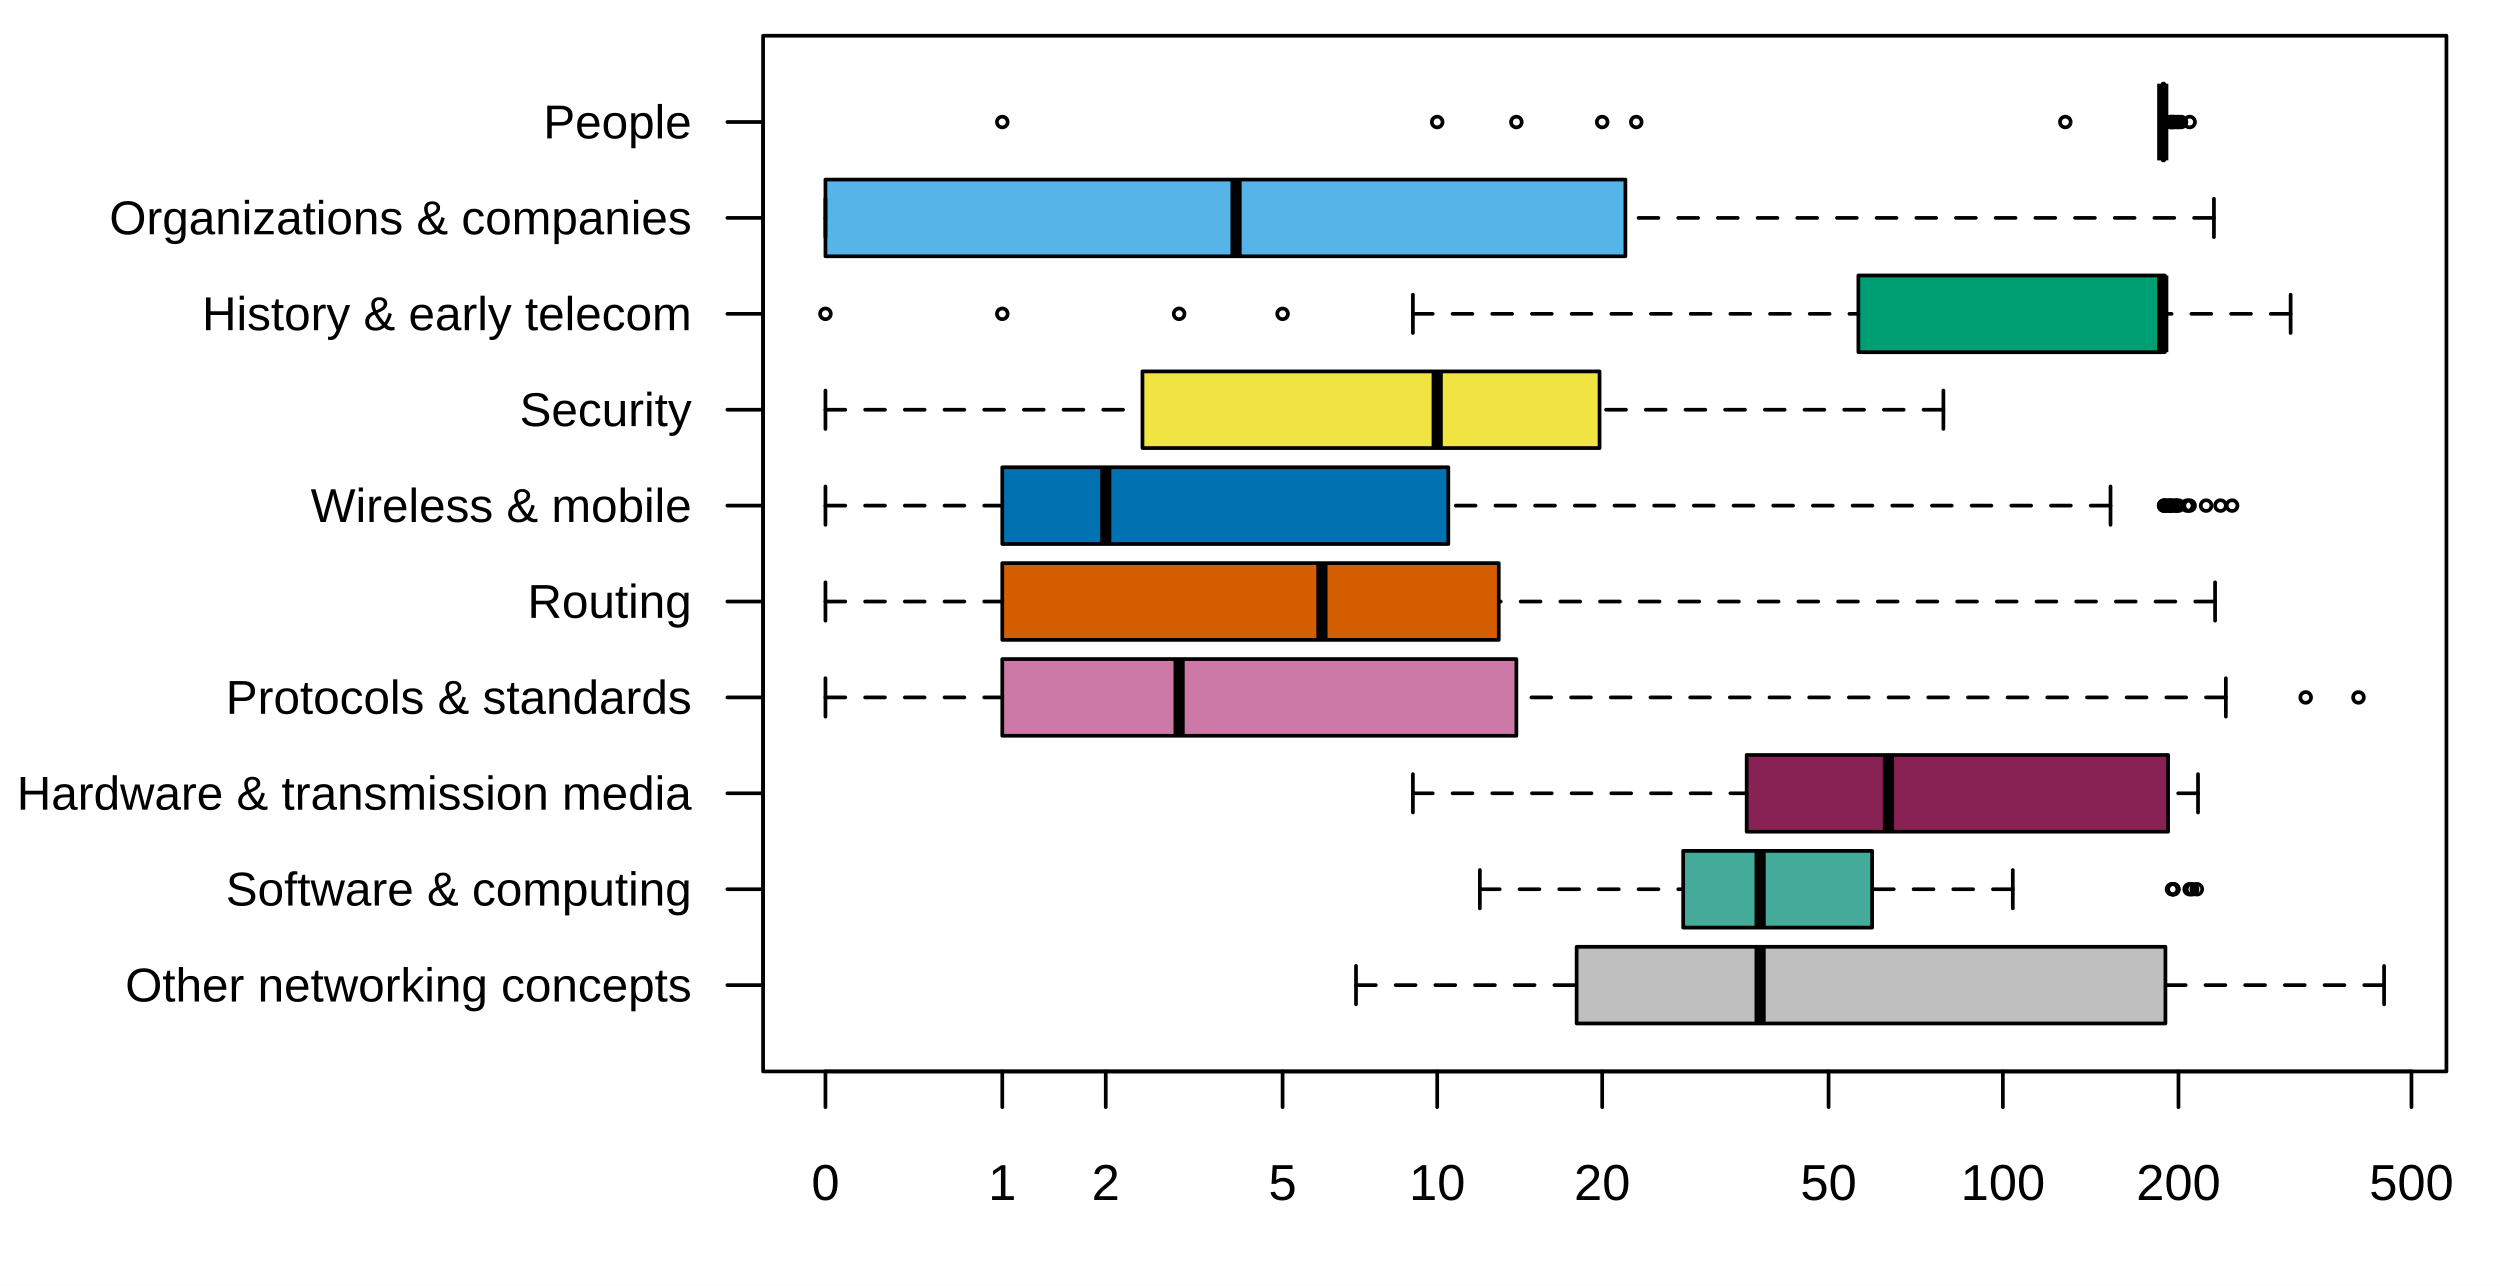
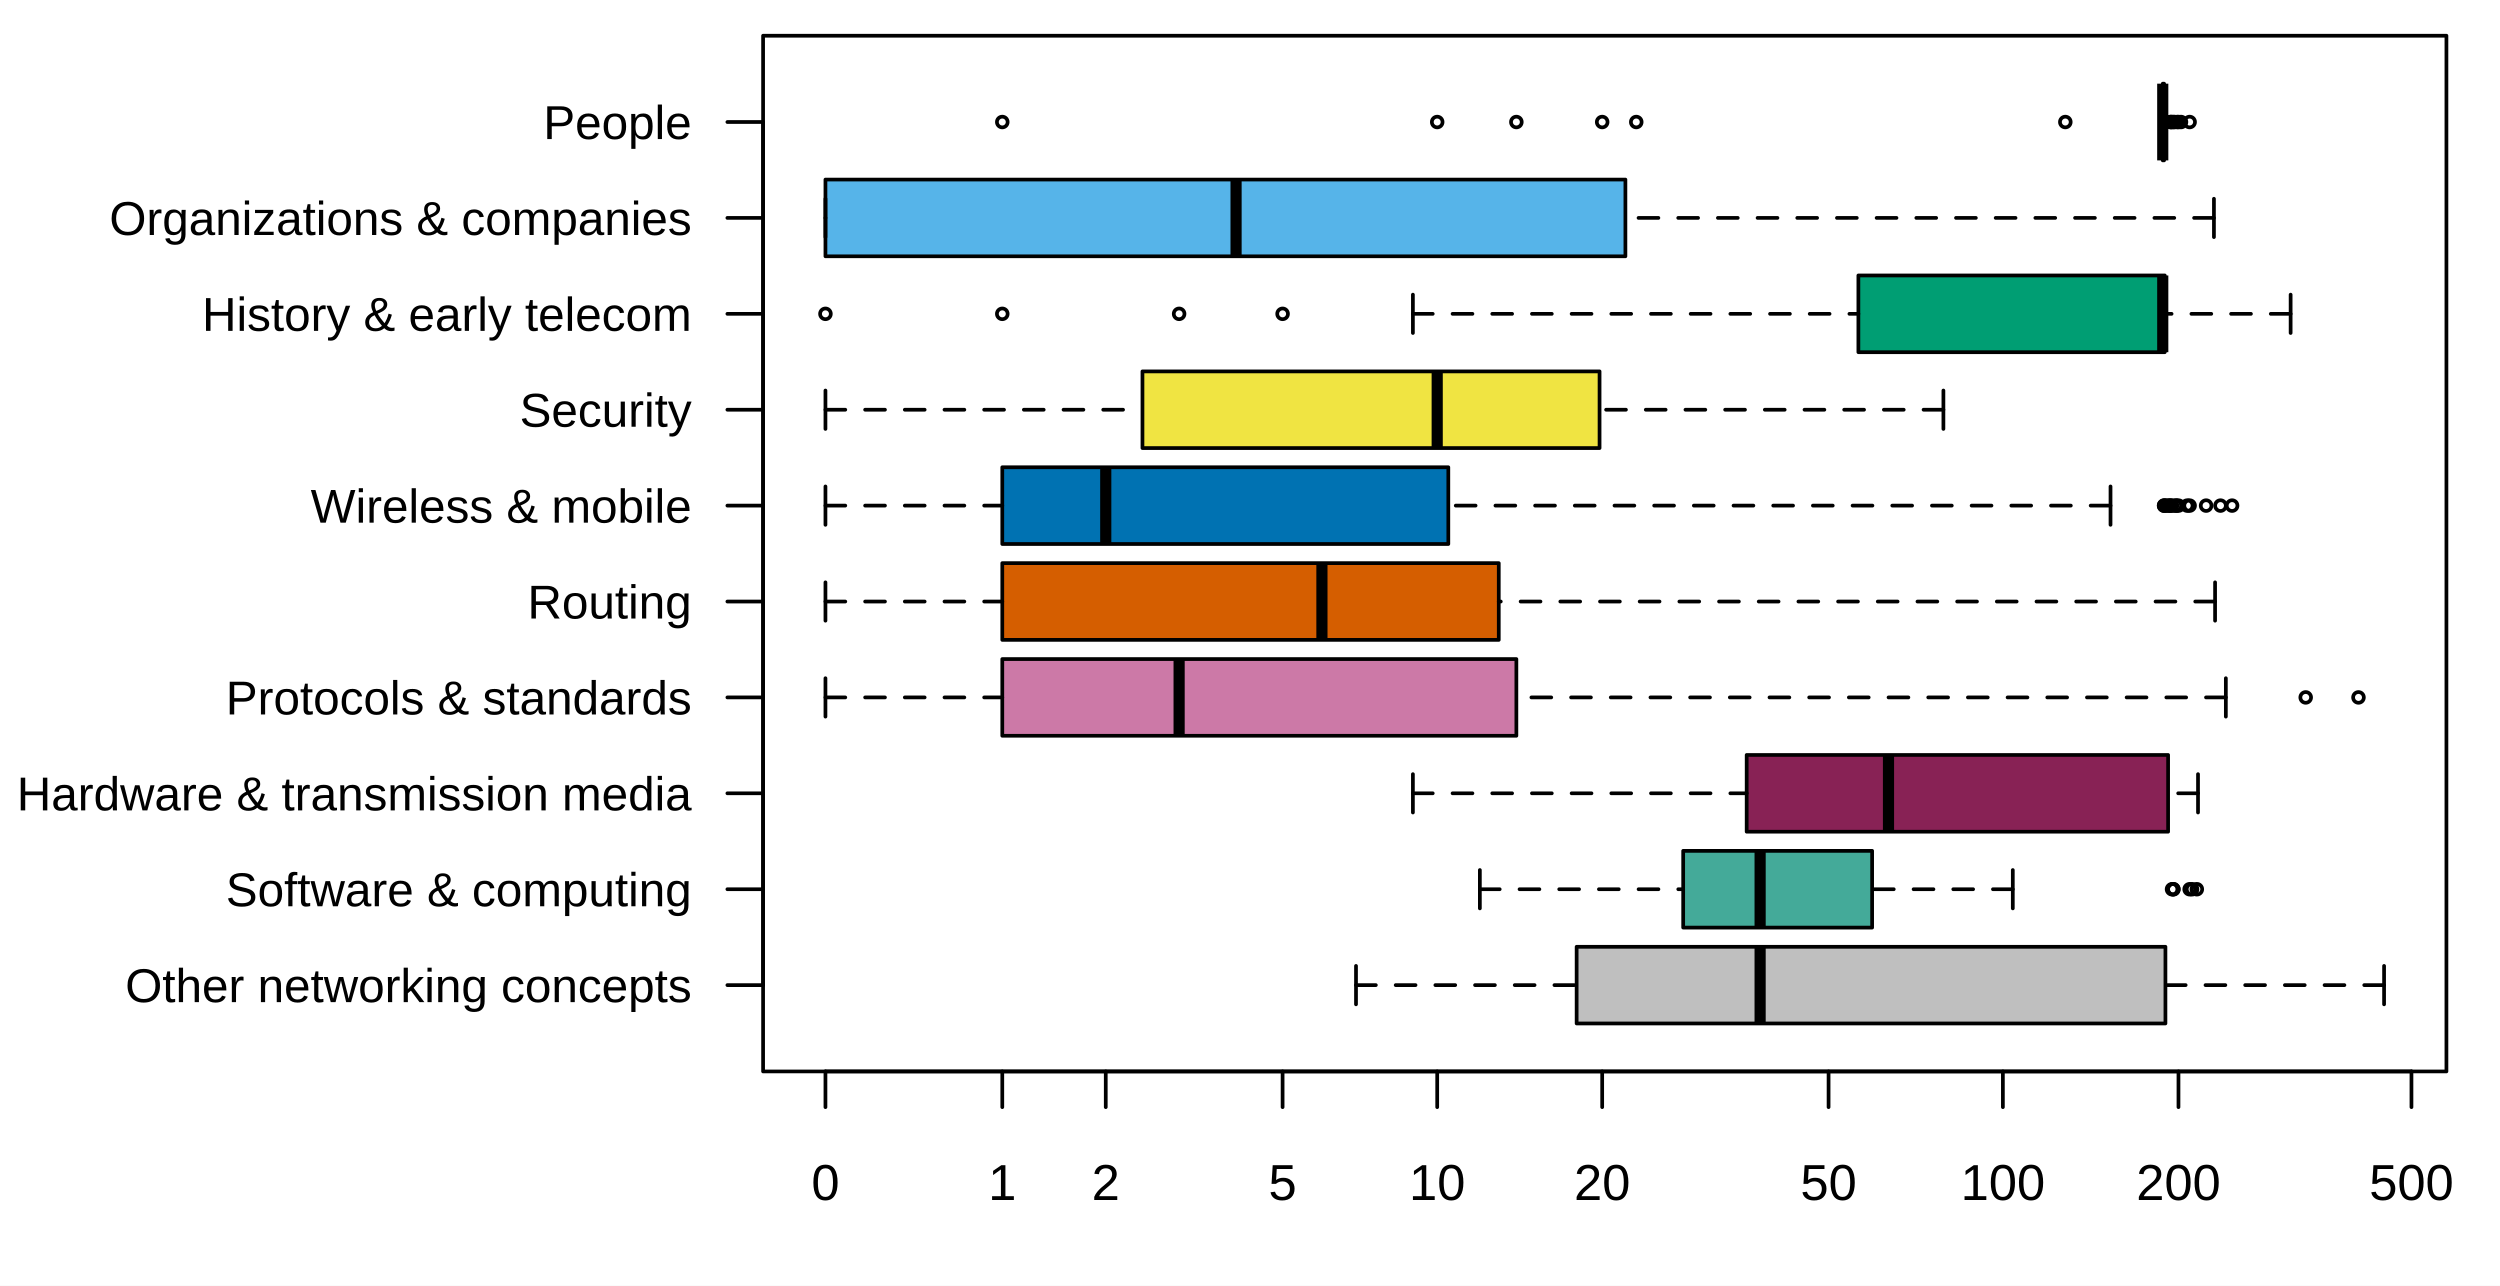
<svg xmlns="http://www.w3.org/2000/svg" width="504.00pt" height="259.20pt" viewBox="0 0 504.00 259.20">
  <g class="svglite">
    <defs>
      <style type="text/css">
    .svglite line, .svglite polyline, .svglite polygon, .svglite path, .svglite rect, .svglite circle {
      fill: none;
      stroke: #000000;
      stroke-linecap: round;
      stroke-linejoin: round;
      stroke-miterlimit: 10.00;
    }
    .svglite text {
      white-space: pre;
    }
    .svglite g.glyphgroup path {
      fill: inherit;
      stroke: none;
    }
  </style>
    </defs>
    <rect width="100%" height="100%" style="stroke: none; fill: #FFFFFF;" />
    <defs>
      <clipPath id="cpMC4wMHw1MDQuMDB8MC4wMHwyNTkuMjA=">
        <rect x="0.00" y="0.00" width="504.00" height="259.20" />
      </clipPath>
    </defs>
    <g clip-path="url(#cpMC4wMHw1MDQuMDB8MC4wMHwyNTkuMjA=)">
</g>
    <defs>
      <clipPath id="cpMTUzLjg0fDQ5My4yMHw3LjIwfDIxNi4wMA==">
        <rect x="153.84" y="7.20" width="339.36" height="208.80" />
      </clipPath>
    </defs>
    <g clip-path="url(#cpMTUzLjg0fDQ5My4yMHw3LjIwfDIxNi4wMA==)">
      <polygon points="317.85,206.33 317.85,190.87 436.55,190.87 436.55,206.33 " style="stroke-width: 0.75; stroke: none; fill: #BFBFBF;" />
      <line x1="354.84" y1="206.33" x2="354.84" y2="190.87" style="stroke-width: 2.25; stroke-linecap: butt;" />
      <line x1="273.37" y1="198.60" x2="317.85" y2="198.60" style="stroke-width: 0.75; stroke-dasharray: 4.00,4.00;" />
      <line x1="480.63" y1="198.60" x2="436.55" y2="198.60" style="stroke-width: 0.75; stroke-dasharray: 4.00,4.00;" />
      <line x1="273.37" y1="202.47" x2="273.37" y2="194.73" style="stroke-width: 0.75;" />
      <line x1="480.63" y1="202.47" x2="480.63" y2="194.73" style="stroke-width: 0.75;" />
      <polygon points="317.85,206.33 317.85,190.87 436.55,190.87 436.55,206.33 " style="stroke-width: 0.75;" />
      <polygon points="339.33,187.00 339.33,171.53 377.42,171.53 377.42,187.00 " style="stroke-width: 0.75; stroke: none; fill: #44AA99;" />
      <line x1="354.84" y1="187.00" x2="354.84" y2="171.53" style="stroke-width: 2.25; stroke-linecap: butt;" />
      <line x1="298.34" y1="179.27" x2="339.33" y2="179.27" style="stroke-width: 0.75; stroke-dasharray: 4.00,4.00;" />
      <line x1="405.78" y1="179.27" x2="377.42" y2="179.27" style="stroke-width: 0.75; stroke-dasharray: 4.00,4.00;" />
      <line x1="298.34" y1="183.13" x2="298.34" y2="175.40" style="stroke-width: 0.75;" />
      <line x1="405.78" y1="183.13" x2="405.78" y2="175.40" style="stroke-width: 0.75;" />
      <polygon points="339.33,187.00 339.33,171.53 377.42,171.53 377.42,187.00 " style="stroke-width: 0.75;" />
      <circle cx="441.92" cy="179.27" r="1.08" style="stroke-width: 0.75;" />
      <circle cx="437.88" cy="179.27" r="1.08" style="stroke-width: 0.75;" />
      <circle cx="442.88" cy="179.27" r="1.08" style="stroke-width: 0.75;" />
      <circle cx="438.15" cy="179.27" r="1.08" style="stroke-width: 0.75;" />
      <circle cx="441.43" cy="179.27" r="1.08" style="stroke-width: 0.75;" />
      <circle cx="438.15" cy="179.27" r="1.08" style="stroke-width: 0.75;" />
      <polygon points="352.13,167.67 352.13,152.20 437.09,152.20 437.09,167.67 " style="stroke-width: 0.75; stroke: none; fill: #882255;" />
      <line x1="380.72" y1="167.67" x2="380.72" y2="152.20" style="stroke-width: 2.25; stroke-linecap: butt;" />
      <line x1="284.84" y1="159.93" x2="352.13" y2="159.93" style="stroke-width: 0.75; stroke-dasharray: 4.00,4.00;" />
      <line x1="443.12" y1="159.93" x2="437.09" y2="159.93" style="stroke-width: 0.75; stroke-dasharray: 4.00,4.00;" />
      <line x1="284.84" y1="163.80" x2="284.84" y2="156.07" style="stroke-width: 0.75;" />
      <line x1="443.12" y1="163.80" x2="443.12" y2="156.07" style="stroke-width: 0.75;" />
      <polygon points="352.13,167.67 352.13,152.20 437.09,152.20 437.09,167.67 " style="stroke-width: 0.75;" />
      <polygon points="202.06,148.33 202.06,132.87 305.70,132.87 305.70,148.33 " style="stroke-width: 0.75; stroke: none; fill: #CC79A7;" />
      <line x1="237.71" y1="148.33" x2="237.71" y2="132.87" style="stroke-width: 2.25; stroke-linecap: butt;" />
      <line x1="166.41" y1="140.60" x2="202.06" y2="140.60" style="stroke-width: 0.75; stroke-dasharray: 4.00,4.00;" />
      <line x1="448.73" y1="140.60" x2="305.70" y2="140.60" style="stroke-width: 0.75; stroke-dasharray: 4.00,4.00;" />
      <line x1="166.41" y1="144.47" x2="166.41" y2="136.73" style="stroke-width: 0.75;" />
      <line x1="448.73" y1="144.47" x2="448.73" y2="136.73" style="stroke-width: 0.75;" />
      <polygon points="202.06,148.33 202.06,132.87 305.70,132.87 305.70,148.33 " style="stroke-width: 0.75;" />
      <circle cx="475.47" cy="140.60" r="1.08" style="stroke-width: 0.75;" />
      <circle cx="464.83" cy="140.60" r="1.08" style="stroke-width: 0.75;" />
      <polygon points="202.06,129.00 202.06,113.53 302.15,113.53 302.15,129.00 " style="stroke-width: 0.75; stroke: none; fill: #D55E00;" />
      <line x1="266.50" y1="129.00" x2="266.50" y2="113.53" style="stroke-width: 2.25; stroke-linecap: butt;" />
      <line x1="166.41" y1="121.27" x2="202.06" y2="121.27" style="stroke-width: 0.75; stroke-dasharray: 4.00,4.00;" />
      <line x1="446.56" y1="121.27" x2="302.15" y2="121.27" style="stroke-width: 0.75; stroke-dasharray: 4.00,4.00;" />
      <line x1="166.41" y1="125.13" x2="166.41" y2="117.40" style="stroke-width: 0.75;" />
      <line x1="446.56" y1="125.13" x2="446.56" y2="117.40" style="stroke-width: 0.75;" />
      <polygon points="202.06,129.00 202.06,113.53 302.15,113.53 302.15,129.00 " style="stroke-width: 0.75;" />
      <polygon points="202.06,109.67 202.06,94.20 291.98,94.20 291.98,109.67 " style="stroke-width: 0.75; stroke: none; fill: #0072B2;" />
      <line x1="222.92" y1="109.67" x2="222.92" y2="94.20" style="stroke-width: 2.25; stroke-linecap: butt;" />
      <line x1="166.41" y1="101.93" x2="202.06" y2="101.93" style="stroke-width: 0.75; stroke-dasharray: 4.00,4.00;" />
      <line x1="425.48" y1="101.93" x2="291.98" y2="101.93" style="stroke-width: 0.75; stroke-dasharray: 4.00,4.00;" />
      <line x1="166.41" y1="105.80" x2="166.41" y2="98.07" style="stroke-width: 0.75;" />
      <line x1="425.48" y1="105.80" x2="425.48" y2="98.07" style="stroke-width: 0.75;" />
      <polygon points="202.06,109.67 202.06,94.20 291.98,94.20 291.98,109.67 " style="stroke-width: 0.75;" />
      <circle cx="447.65" cy="101.93" r="1.08" style="stroke-width: 0.75;" />
      <circle cx="444.75" cy="101.93" r="1.08" style="stroke-width: 0.75;" />
      <circle cx="438.66" cy="101.93" r="1.08" style="stroke-width: 0.75;" />
      <circle cx="441.43" cy="101.93" r="1.08" style="stroke-width: 0.75;" />
      <circle cx="439.18" cy="101.93" r="1.08" style="stroke-width: 0.75;" />
      <circle cx="437.88" cy="101.93" r="1.08" style="stroke-width: 0.75;" />
      <circle cx="438.66" cy="101.93" r="1.08" style="stroke-width: 0.75;" />
      <circle cx="440.94" cy="101.93" r="1.08" style="stroke-width: 0.75;" />
      <circle cx="436.28" cy="101.93" r="1.08" style="stroke-width: 0.75;" />
      <circle cx="437.09" cy="101.93" r="1.08" style="stroke-width: 0.75;" />
      <circle cx="436.28" cy="101.93" r="1.08" style="stroke-width: 0.75;" />
      <circle cx="436.55" cy="101.93" r="1.08" style="stroke-width: 0.75;" />
      <circle cx="437.36" cy="101.93" r="1.08" style="stroke-width: 0.75;" />
      <circle cx="437.62" cy="101.93" r="1.08" style="stroke-width: 0.75;" />
      <circle cx="449.99" cy="101.93" r="1.08" style="stroke-width: 0.75;" />
      <polygon points="230.32,90.33 230.32,74.87 322.47,74.87 322.47,90.33 " style="stroke-width: 0.75; stroke: none; fill: #F0E442;" />
      <line x1="289.74" y1="90.33" x2="289.74" y2="74.87" style="stroke-width: 2.25; stroke-linecap: butt;" />
      <line x1="166.41" y1="82.60" x2="230.32" y2="82.60" style="stroke-width: 0.75; stroke-dasharray: 4.00,4.00;" />
      <line x1="391.79" y1="82.60" x2="322.47" y2="82.60" style="stroke-width: 0.75; stroke-dasharray: 4.00,4.00;" />
      <line x1="166.41" y1="86.47" x2="166.41" y2="78.73" style="stroke-width: 0.75;" />
      <line x1="391.79" y1="86.47" x2="391.79" y2="78.73" style="stroke-width: 0.75;" />
      <polygon points="230.32,90.33 230.32,74.87 322.47,74.87 322.47,90.33 " style="stroke-width: 0.75;" />
      <polygon points="374.65,71.00 374.65,55.53 436.42,55.53 436.42,71.00 " style="stroke-width: 0.75; stroke: none; fill: #009E73;" />
      <line x1="436.01" y1="71.00" x2="436.01" y2="55.53" style="stroke-width: 2.25; stroke-linecap: butt;" />
      <line x1="284.84" y1="63.27" x2="374.65" y2="63.27" style="stroke-width: 0.75; stroke-dasharray: 4.00,4.00;" />
      <line x1="461.79" y1="63.27" x2="436.42" y2="63.27" style="stroke-width: 0.75; stroke-dasharray: 4.00,4.00;" />
      <line x1="284.84" y1="67.13" x2="284.84" y2="59.40" style="stroke-width: 0.75;" />
      <line x1="461.79" y1="67.13" x2="461.79" y2="59.40" style="stroke-width: 0.75;" />
      <polygon points="374.65,71.00 374.65,55.53 436.42,55.53 436.42,71.00 " style="stroke-width: 0.75;" />
      <circle cx="258.57" cy="63.27" r="1.08" style="stroke-width: 0.75;" />
      <circle cx="166.41" cy="63.27" r="1.08" style="stroke-width: 0.75;" />
      <circle cx="202.06" cy="63.27" r="1.08" style="stroke-width: 0.75;" />
      <circle cx="237.71" cy="63.27" r="1.08" style="stroke-width: 0.75;" />
      <polygon points="166.41,51.67 166.41,36.20 327.68,36.20 327.68,51.67 " style="stroke-width: 0.75; stroke: none; fill: #56B4E9;" />
      <line x1="249.19" y1="51.67" x2="249.19" y2="36.20" style="stroke-width: 2.25; stroke-linecap: butt;" />
      <line x1="166.41" y1="43.93" x2="166.41" y2="43.93" style="stroke-width: 0.75; stroke-dasharray: 4.00,4.00;" />
      <line x1="446.33" y1="43.93" x2="327.68" y2="43.93" style="stroke-width: 0.75; stroke-dasharray: 4.00,4.00;" />
      <line x1="166.41" y1="47.80" x2="166.41" y2="40.07" style="stroke-width: 0.75;" />
      <line x1="446.33" y1="47.80" x2="446.33" y2="40.07" style="stroke-width: 0.75;" />
      <polygon points="166.41,51.67 166.41,36.20 327.68,36.20 327.68,51.67 " style="stroke-width: 0.75;" />
      <polygon points="436.01,32.33 436.01,16.87 436.28,16.87 436.28,32.33 " style="stroke-width: 0.75; stroke: none; fill: #E69F00;" />
      <line x1="436.01" y1="32.33" x2="436.01" y2="16.87" style="stroke-width: 2.25; stroke-linecap: butt;" />
      <line x1="436.01" y1="24.60" x2="436.01" y2="24.60" style="stroke-width: 0.75; stroke-dasharray: 4.00,4.00;" />
      <line x1="436.55" y1="24.60" x2="436.28" y2="24.60" style="stroke-width: 0.75; stroke-dasharray: 4.00,4.00;" />
      <line x1="436.01" y1="28.47" x2="436.01" y2="20.73" style="stroke-width: 0.75;" />
      <line x1="436.55" y1="28.47" x2="436.55" y2="20.73" style="stroke-width: 0.75;" />
      <polygon points="436.01,32.33 436.01,16.87 436.28,16.87 436.28,32.33 " style="stroke-width: 0.75;" />
      <circle cx="202.06" cy="24.60" r="1.08" style="stroke-width: 0.75;" />
      <circle cx="305.70" cy="24.60" r="1.08" style="stroke-width: 0.75;" />
      <circle cx="439.69" cy="24.60" r="1.08" style="stroke-width: 0.75;" />
      <circle cx="438.15" cy="24.60" r="1.08" style="stroke-width: 0.75;" />
      <circle cx="439.18" cy="24.60" r="1.08" style="stroke-width: 0.75;" />
      <circle cx="416.37" cy="24.60" r="1.08" style="stroke-width: 0.75;" />
      <circle cx="436.82" cy="24.60" r="1.08" style="stroke-width: 0.75;" />
      <circle cx="323.00" cy="24.60" r="1.08" style="stroke-width: 0.75;" />
      <circle cx="329.87" cy="24.60" r="1.08" style="stroke-width: 0.75;" />
      <circle cx="437.88" cy="24.60" r="1.08" style="stroke-width: 0.75;" />
      <circle cx="437.62" cy="24.60" r="1.08" style="stroke-width: 0.75;" />
      <circle cx="438.41" cy="24.60" r="1.08" style="stroke-width: 0.75;" />
      <circle cx="289.74" cy="24.60" r="1.08" style="stroke-width: 0.75;" />
      <circle cx="438.92" cy="24.60" r="1.08" style="stroke-width: 0.75;" />
      <circle cx="441.43" cy="24.60" r="1.08" style="stroke-width: 0.75;" />
      <circle cx="437.62" cy="24.60" r="1.08" style="stroke-width: 0.75;" />
    </g>
    <g clip-path="url(#cpMC4wMHw1MDQuMDB8MC4wMHwyNTkuMjA=)">
      <line x1="153.84" y1="198.60" x2="153.84" y2="24.60" style="stroke-width: 0.75;" />
      <line x1="153.84" y1="198.60" x2="146.64" y2="198.60" style="stroke-width: 0.75;" />
      <line x1="153.84" y1="179.27" x2="146.64" y2="179.27" style="stroke-width: 0.75;" />
      <line x1="153.84" y1="159.93" x2="146.64" y2="159.93" style="stroke-width: 0.75;" />
      <line x1="153.84" y1="140.60" x2="146.64" y2="140.60" style="stroke-width: 0.75;" />
      <line x1="153.84" y1="121.27" x2="146.64" y2="121.27" style="stroke-width: 0.75;" />
      <line x1="153.84" y1="101.93" x2="146.64" y2="101.93" style="stroke-width: 0.75;" />
      <line x1="153.84" y1="82.60" x2="146.64" y2="82.60" style="stroke-width: 0.75;" />
      <line x1="153.84" y1="63.27" x2="146.64" y2="63.27" style="stroke-width: 0.75;" />
      <line x1="153.84" y1="43.93" x2="146.64" y2="43.93" style="stroke-width: 0.75;" />
      <line x1="153.84" y1="24.60" x2="146.64" y2="24.60" style="stroke-width: 0.75;" />
-       <text x="139.44" y="201.90" text-anchor="end" style="font-size: 9.60px; font-family: &quot;Liberation Sans&quot;;" textLength="114.05px" lengthAdjust="spacingAndGlyphs">Other networking concepts</text>
-       <text x="139.44" y="182.56" text-anchor="end" style="font-size: 9.60px; font-family: &quot;Liberation Sans&quot;;" textLength="93.81px" lengthAdjust="spacingAndGlyphs">Software &amp; computing</text>
-       <text x="139.44" y="163.23" text-anchor="end" style="font-size: 9.60px; font-family: &quot;Liberation Sans&quot;;" textLength="135.84px" lengthAdjust="spacingAndGlyphs">Hardware &amp; transmission media</text>
-       <text x="139.44" y="143.90" text-anchor="end" style="font-size: 9.60px; font-family: &quot;Liberation Sans&quot;;" textLength="93.81px" lengthAdjust="spacingAndGlyphs">Protocols &amp; standards</text>
-       <text x="139.44" y="124.56" text-anchor="end" style="font-size: 9.60px; font-family: &quot;Liberation Sans&quot;;" textLength="33.03px" lengthAdjust="spacingAndGlyphs">Routing</text>
-       <text x="139.44" y="105.23" text-anchor="end" style="font-size: 9.60px; font-family: &quot;Liberation Sans&quot;;" textLength="76.72px" lengthAdjust="spacingAndGlyphs">Wireless &amp; mobile</text>
-       <text x="139.44" y="85.90" text-anchor="end" style="font-size: 9.60px; font-family: &quot;Liberation Sans&quot;;" textLength="34.64px" lengthAdjust="spacingAndGlyphs">Security</text>
-       <text x="139.44" y="66.56" text-anchor="end" style="font-size: 9.60px; font-family: &quot;Liberation Sans&quot;;" textLength="98.58px" lengthAdjust="spacingAndGlyphs">History &amp; early telecom</text>
-       <text x="139.44" y="47.23" text-anchor="end" style="font-size: 9.60px; font-family: &quot;Liberation Sans&quot;;" textLength="117.23px" lengthAdjust="spacingAndGlyphs">Organizations &amp; companies</text>
-       <text x="139.44" y="27.90" text-anchor="end" style="font-size: 9.60px; font-family: &quot;Liberation Sans&quot;;" textLength="29.84px" lengthAdjust="spacingAndGlyphs">People</text>
-       <text x="323.52" y="270.72" text-anchor="middle" style="font-size: 12.00px; font-family: &quot;Liberation Sans&quot;;" textLength="51.36px" lengthAdjust="spacingAndGlyphs">In-degree</text>
+       <text x="139.44" y="202.03" text-anchor="end" style="font-size: 9.60px; font-family: &quot;Arial&quot;;" textLength="114.05px" lengthAdjust="spacingAndGlyphs">Other networking concepts</text>
+       <text x="139.44" y="182.70" text-anchor="end" style="font-size: 9.60px; font-family: &quot;Arial&quot;;" textLength="93.81px" lengthAdjust="spacingAndGlyphs">Software &amp; computing</text>
+       <text x="139.44" y="163.37" text-anchor="end" style="font-size: 9.60px; font-family: &quot;Arial&quot;;" textLength="135.84px" lengthAdjust="spacingAndGlyphs">Hardware &amp; transmission media</text>
+       <text x="139.44" y="144.03" text-anchor="end" style="font-size: 9.60px; font-family: &quot;Arial&quot;;" textLength="93.81px" lengthAdjust="spacingAndGlyphs">Protocols &amp; standards</text>
+       <text x="139.44" y="124.70" text-anchor="end" style="font-size: 9.60px; font-family: &quot;Arial&quot;;" textLength="33.03px" lengthAdjust="spacingAndGlyphs">Routing</text>
+       <text x="139.44" y="105.37" text-anchor="end" style="font-size: 9.60px; font-family: &quot;Arial&quot;;" textLength="76.72px" lengthAdjust="spacingAndGlyphs">Wireless &amp; mobile</text>
+       <text x="139.44" y="86.03" text-anchor="end" style="font-size: 9.60px; font-family: &quot;Arial&quot;;" textLength="34.64px" lengthAdjust="spacingAndGlyphs">Security</text>
+       <text x="139.44" y="66.70" text-anchor="end" style="font-size: 9.60px; font-family: &quot;Arial&quot;;" textLength="98.58px" lengthAdjust="spacingAndGlyphs">History &amp; early telecom</text>
+       <text x="139.44" y="47.37" text-anchor="end" style="font-size: 9.60px; font-family: &quot;Arial&quot;;" textLength="117.23px" lengthAdjust="spacingAndGlyphs">Organizations &amp; companies</text>
+       <text x="139.44" y="28.03" text-anchor="end" style="font-size: 9.60px; font-family: &quot;Arial&quot;;" textLength="29.84px" lengthAdjust="spacingAndGlyphs">People</text>
+       <text x="323.52" y="270.72" text-anchor="middle" style="font-size: 12.00px; font-family: &quot;Arial&quot;;" textLength="51.36px" lengthAdjust="spacingAndGlyphs">In-degree</text>
      <polygon points="153.84,216.00 493.20,216.00 493.20,7.20 153.84,7.20 " style="stroke-width: 0.75;" />
      <line x1="166.41" y1="216.00" x2="486.15" y2="216.00" style="stroke-width: 0.75;" />
      <line x1="166.41" y1="216.00" x2="166.41" y2="223.20" style="stroke-width: 0.75;" />
      <line x1="202.06" y1="216.00" x2="202.06" y2="223.20" style="stroke-width: 0.75;" />
      <line x1="222.92" y1="216.00" x2="222.92" y2="223.20" style="stroke-width: 0.75;" />
      <line x1="258.57" y1="216.00" x2="258.57" y2="223.20" style="stroke-width: 0.75;" />
      <line x1="289.74" y1="216.00" x2="289.74" y2="223.20" style="stroke-width: 0.75;" />
      <line x1="323.00" y1="216.00" x2="323.00" y2="223.20" style="stroke-width: 0.75;" />
      <line x1="368.64" y1="216.00" x2="368.64" y2="223.20" style="stroke-width: 0.75;" />
      <line x1="403.78" y1="216.00" x2="403.78" y2="223.20" style="stroke-width: 0.75;" />
      <line x1="439.18" y1="216.00" x2="439.18" y2="223.20" style="stroke-width: 0.75;" />
      <line x1="486.15" y1="216.00" x2="486.15" y2="223.20" style="stroke-width: 0.75;" />
-       <text x="166.41" y="241.92" text-anchor="middle" style="font-size: 10.20px; font-family: &quot;Liberation Sans&quot;;" textLength="5.67px" lengthAdjust="spacingAndGlyphs">0</text>
-       <text x="202.06" y="241.92" text-anchor="middle" style="font-size: 10.20px; font-family: &quot;Liberation Sans&quot;;" textLength="5.67px" lengthAdjust="spacingAndGlyphs">1</text>
-       <text x="222.92" y="241.92" text-anchor="middle" style="font-size: 10.20px; font-family: &quot;Liberation Sans&quot;;" textLength="5.67px" lengthAdjust="spacingAndGlyphs">2</text>
-       <text x="258.57" y="241.92" text-anchor="middle" style="font-size: 10.20px; font-family: &quot;Liberation Sans&quot;;" textLength="5.67px" lengthAdjust="spacingAndGlyphs">5</text>
-       <text x="289.74" y="241.92" text-anchor="middle" style="font-size: 10.20px; font-family: &quot;Liberation Sans&quot;;" textLength="11.34px" lengthAdjust="spacingAndGlyphs">10</text>
-       <text x="323.00" y="241.92" text-anchor="middle" style="font-size: 10.20px; font-family: &quot;Liberation Sans&quot;;" textLength="11.34px" lengthAdjust="spacingAndGlyphs">20</text>
-       <text x="368.64" y="241.92" text-anchor="middle" style="font-size: 10.20px; font-family: &quot;Liberation Sans&quot;;" textLength="11.34px" lengthAdjust="spacingAndGlyphs">50</text>
-       <text x="403.78" y="241.92" text-anchor="middle" style="font-size: 10.20px; font-family: &quot;Liberation Sans&quot;;" textLength="17.02px" lengthAdjust="spacingAndGlyphs">100</text>
-       <text x="439.18" y="241.92" text-anchor="middle" style="font-size: 10.20px; font-family: &quot;Liberation Sans&quot;;" textLength="17.02px" lengthAdjust="spacingAndGlyphs">200</text>
-       <text x="486.15" y="241.92" text-anchor="middle" style="font-size: 10.20px; font-family: &quot;Liberation Sans&quot;;" textLength="17.02px" lengthAdjust="spacingAndGlyphs">500</text>
+       <text x="166.41" y="241.92" text-anchor="middle" style="font-size: 10.20px; font-family: &quot;Arial&quot;;" textLength="5.67px" lengthAdjust="spacingAndGlyphs">0</text>
+       <text x="202.06" y="241.92" text-anchor="middle" style="font-size: 10.20px; font-family: &quot;Arial&quot;;" textLength="5.67px" lengthAdjust="spacingAndGlyphs">1</text>
+       <text x="222.92" y="241.92" text-anchor="middle" style="font-size: 10.20px; font-family: &quot;Arial&quot;;" textLength="5.67px" lengthAdjust="spacingAndGlyphs">2</text>
+       <text x="258.57" y="241.92" text-anchor="middle" style="font-size: 10.20px; font-family: &quot;Arial&quot;;" textLength="5.67px" lengthAdjust="spacingAndGlyphs">5</text>
+       <text x="289.74" y="241.92" text-anchor="middle" style="font-size: 10.20px; font-family: &quot;Arial&quot;;" textLength="11.34px" lengthAdjust="spacingAndGlyphs">10</text>
+       <text x="323.00" y="241.92" text-anchor="middle" style="font-size: 10.20px; font-family: &quot;Arial&quot;;" textLength="11.34px" lengthAdjust="spacingAndGlyphs">20</text>
+       <text x="368.64" y="241.92" text-anchor="middle" style="font-size: 10.20px; font-family: &quot;Arial&quot;;" textLength="11.34px" lengthAdjust="spacingAndGlyphs">50</text>
+       <text x="403.78" y="241.92" text-anchor="middle" style="font-size: 10.20px; font-family: &quot;Arial&quot;;" textLength="17.02px" lengthAdjust="spacingAndGlyphs">100</text>
+       <text x="439.18" y="241.92" text-anchor="middle" style="font-size: 10.20px; font-family: &quot;Arial&quot;;" textLength="17.02px" lengthAdjust="spacingAndGlyphs">200</text>
+       <text x="486.15" y="241.92" text-anchor="middle" style="font-size: 10.20px; font-family: &quot;Arial&quot;;" textLength="17.02px" lengthAdjust="spacingAndGlyphs">500</text>
    </g>
  </g>
</svg>
